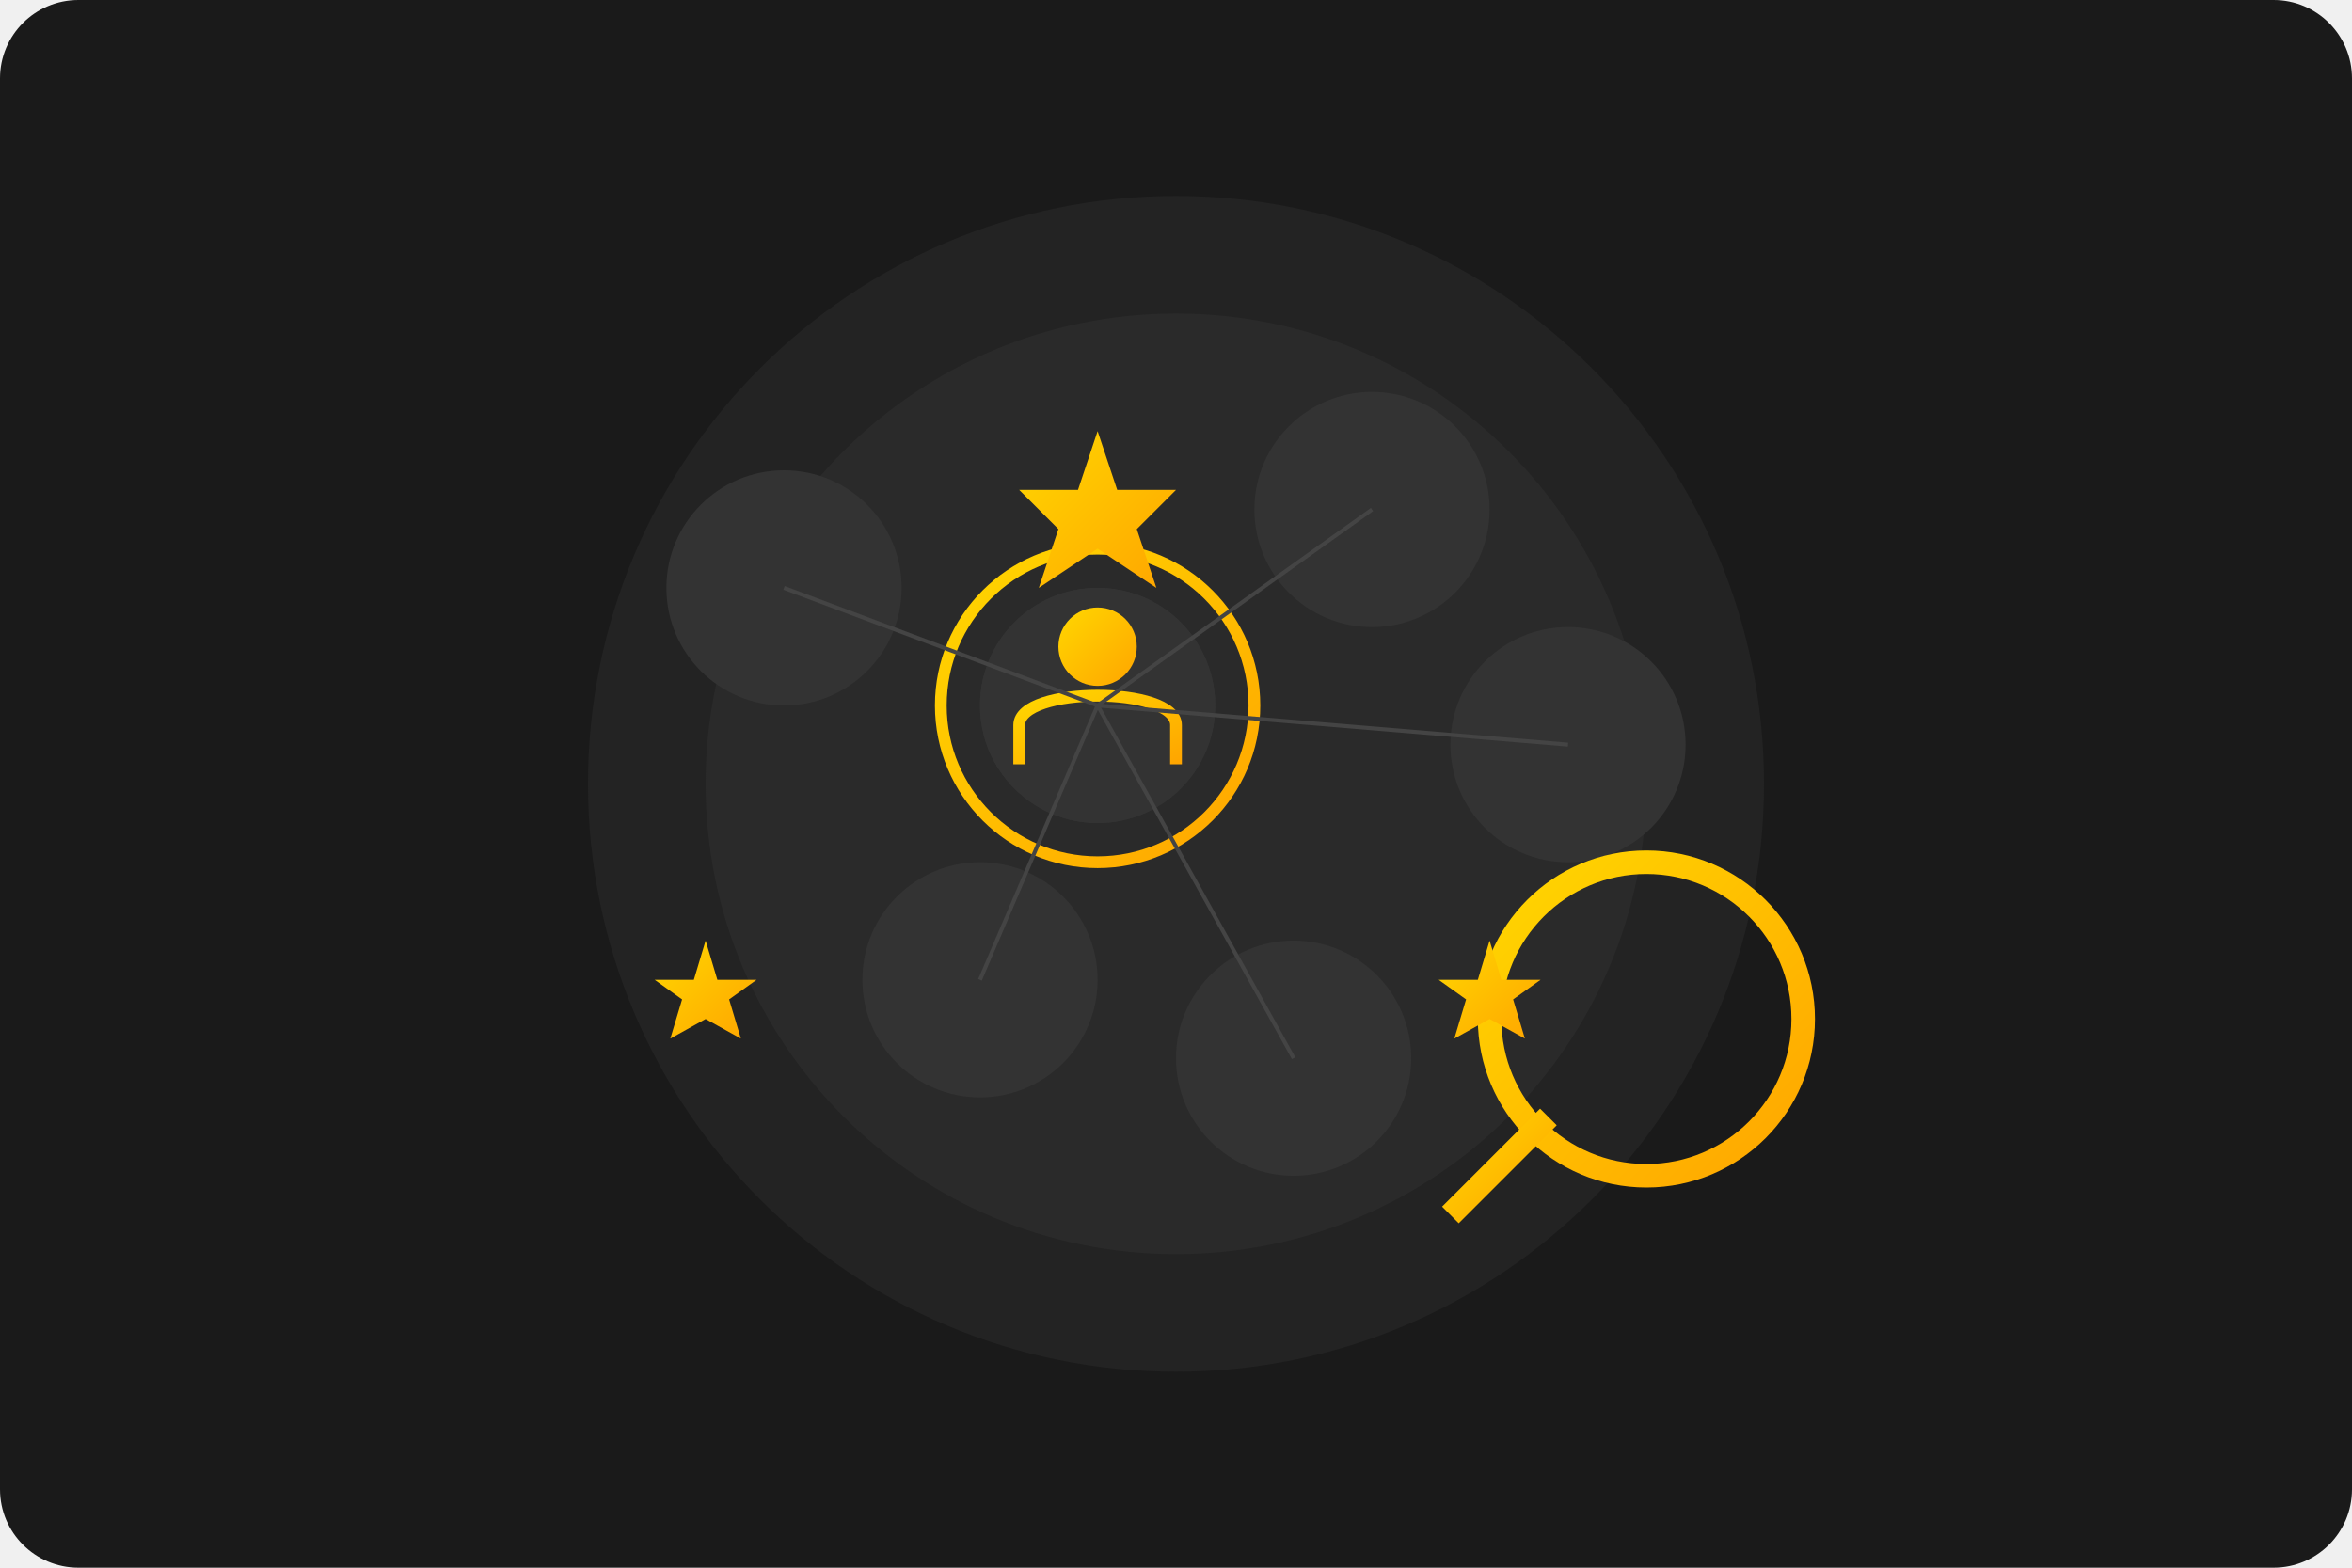
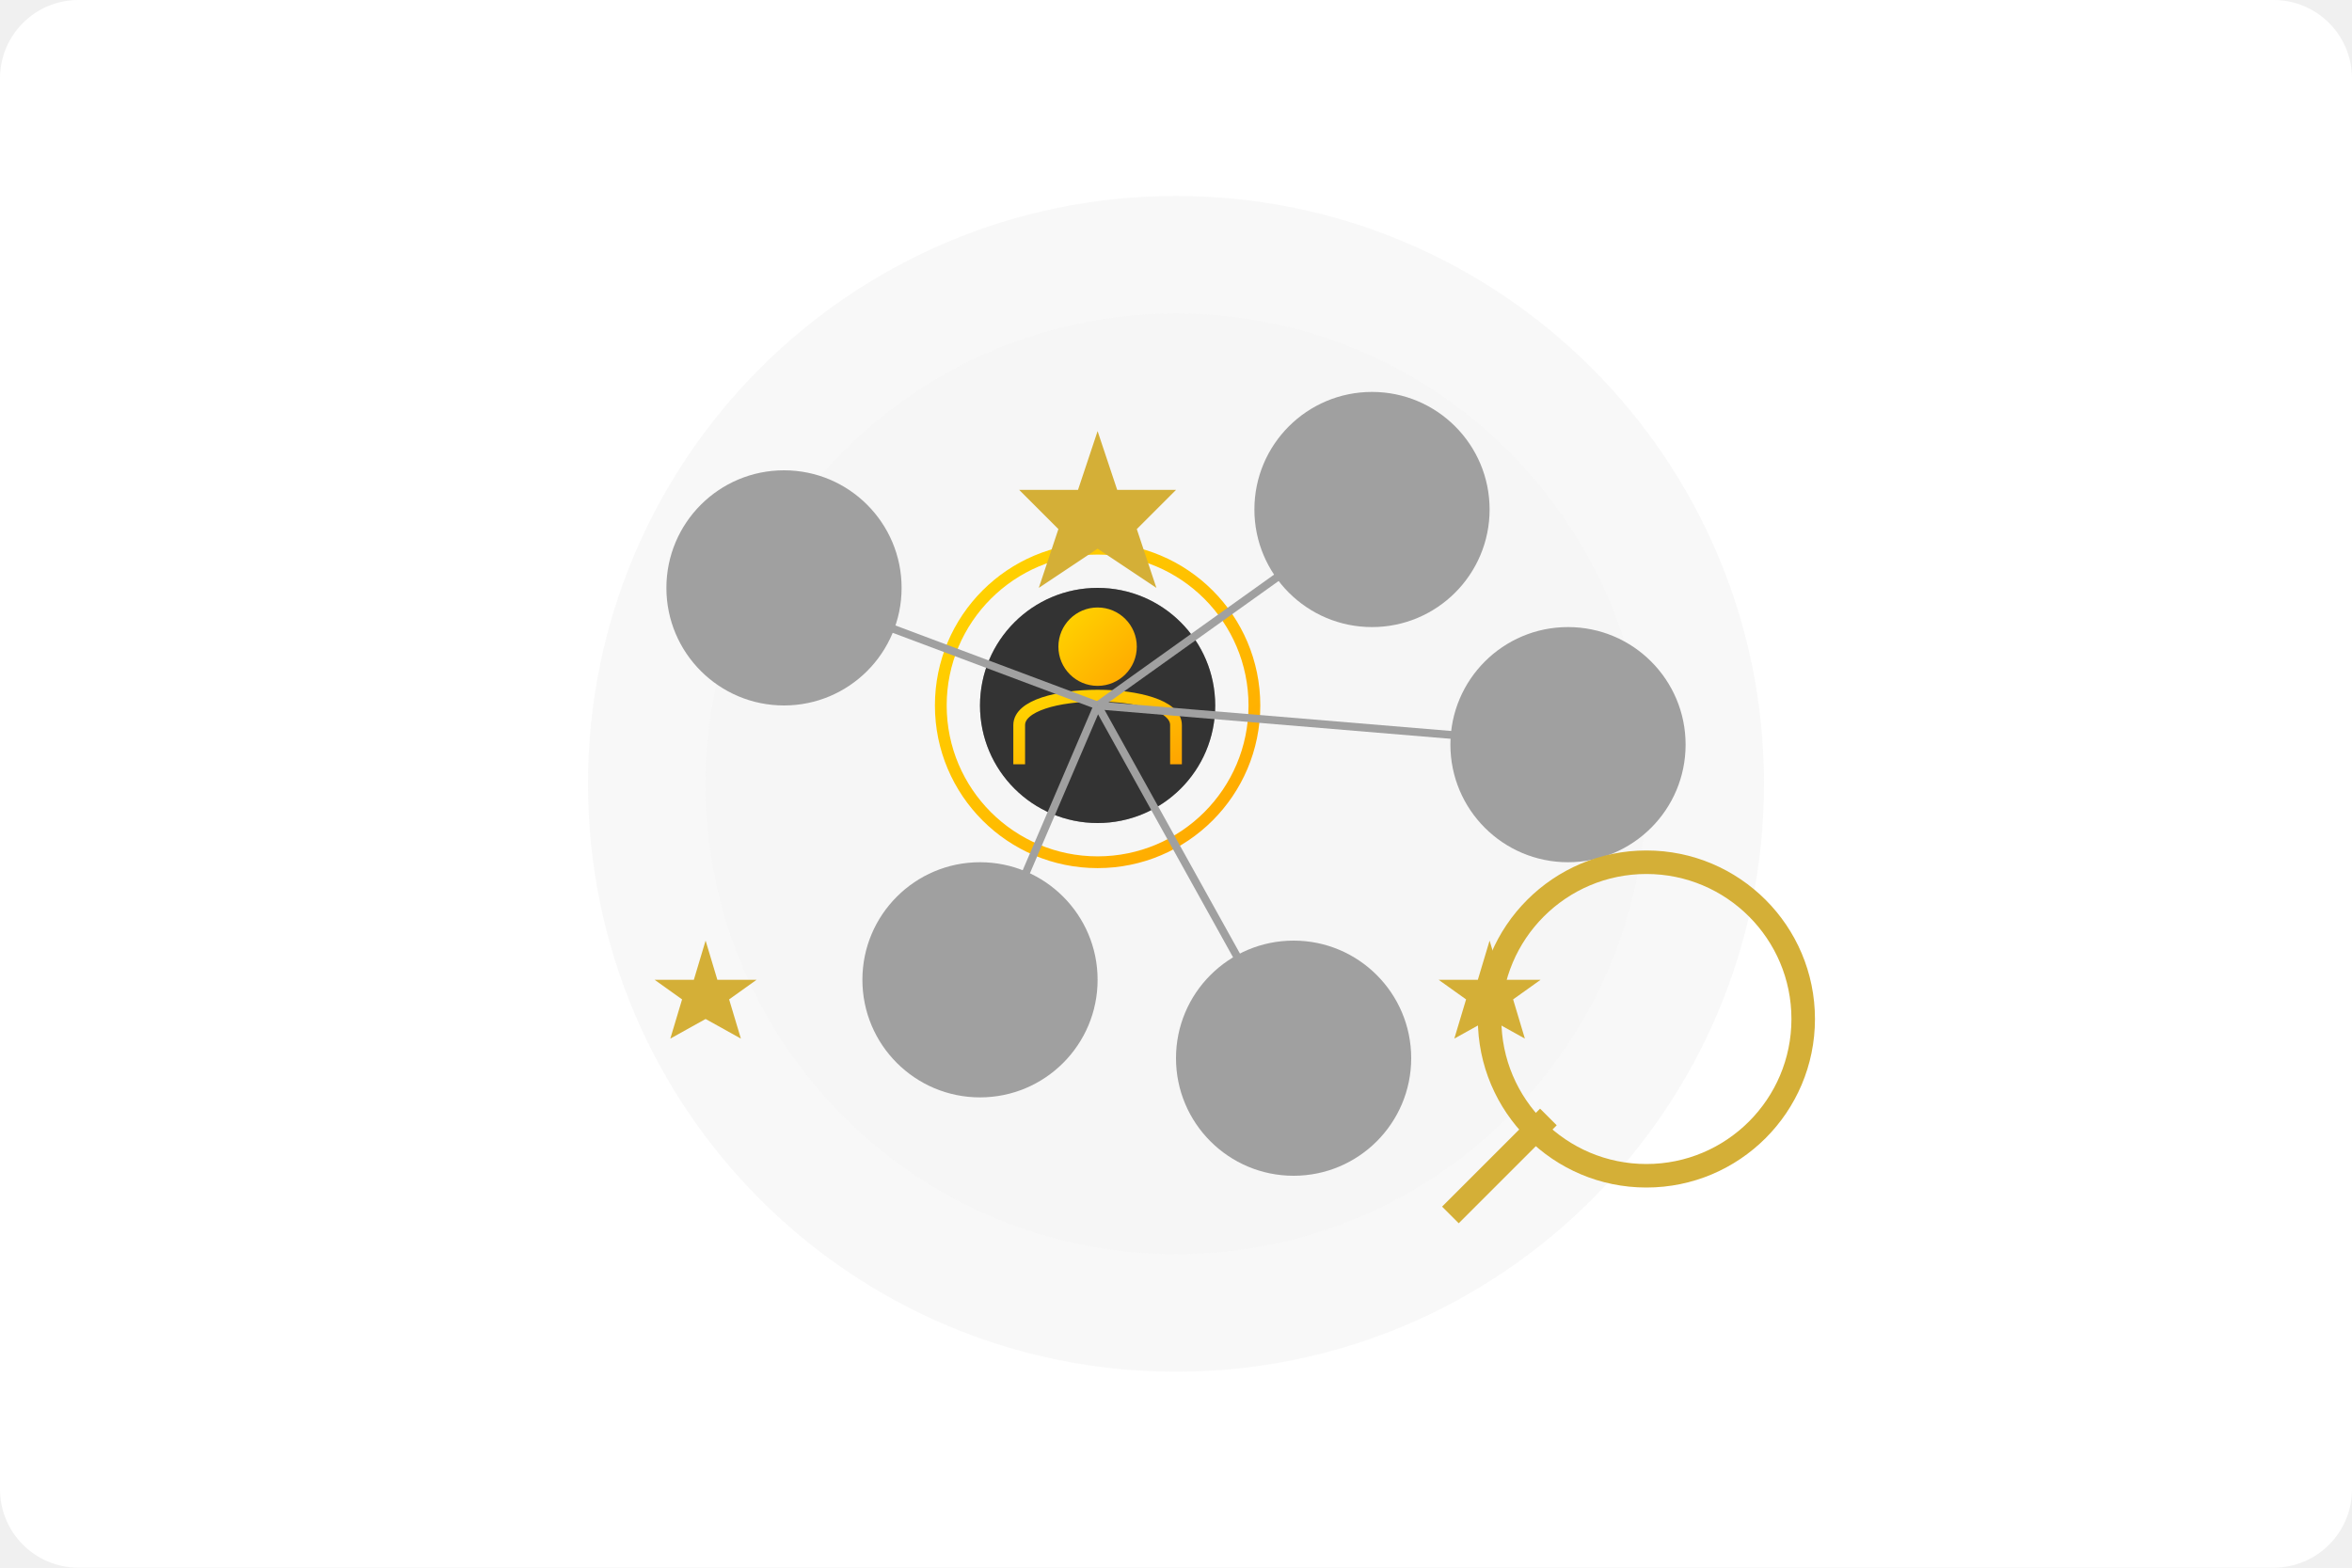
<svg xmlns="http://www.w3.org/2000/svg" width="600" height="400" viewBox="0 0 600 400" fill="none">
-   <rect width="600" height="400" rx="20" fill="#1A1A1A" />
-   <circle cx="300" cy="200" r="150" fill="#232323" />
-   <circle cx="300" cy="200" r="120" fill="#2A2A2A" />
-   <circle cx="200" cy="150" r="30" fill="#333333" />
-   <circle cx="280" cy="180" r="30" fill="#333333" />
-   <circle cx="350" cy="130" r="30" fill="#333333" />
-   <circle cx="400" cy="190" r="30" fill="#333333" />
-   <circle cx="250" cy="250" r="30" fill="#333333" />
-   <circle cx="330" cy="270" r="30" fill="#333333" />
+   <rect width="600" height="400" rx="20" fill="#FFFFFF" />
+   <circle cx="300" cy="200" r="150" fill="#F5F5F5" opacity="0.7" />
+   <circle cx="300" cy="200" r="120" fill="#F5F5F5" opacity="0.7" />
+   <circle cx="200" cy="150" r="30" fill="#A0A0A0" />
+   <circle cx="280" cy="180" r="30" fill="#A0A0A0" />
+   <circle cx="350" cy="130" r="30" fill="#A0A0A0" />
+   <circle cx="400" cy="190" r="30" fill="#A0A0A0" />
+   <circle cx="250" cy="250" r="30" fill="#A0A0A0" />
+   <circle cx="330" cy="270" r="30" fill="#A0A0A0" />
  <circle cx="280" cy="180" r="40" stroke="url(#goldGradient)" stroke-width="3" fill="none" />
  <circle cx="280" cy="180" r="30" fill="#333333" />
  <circle cx="280" cy="165" r="10" fill="url(#goldGradient)" />
  <path d="M260 195 L260 185 C260 175 300 175 300 185 L300 195" stroke="url(#goldGradient)" stroke-width="3" fill="none" />
-   <line x1="200" y1="150" x2="280" y2="180" stroke="#444444" stroke-width="1" />
-   <line x1="280" y1="180" x2="350" y2="130" stroke="#444444" stroke-width="1" />
-   <line x1="280" y1="180" x2="400" y2="190" stroke="#444444" stroke-width="1" />
-   <line x1="280" y1="180" x2="250" y2="250" stroke="#444444" stroke-width="1" />
-   <line x1="280" y1="180" x2="330" y2="270" stroke="#444444" stroke-width="1" />
-   <circle cx="420" cy="260" r="40" stroke="url(#goldGradient)" stroke-width="6" fill="none" />
-   <line x1="395" y1="285" x2="370" y2="310" stroke="url(#goldGradient)" stroke-width="6" />
-   <path d="M280 110 L285 125 L300 125 L290 135 L295 150 L280 140 L265 150 L270 135 L260 125 L275 125 Z" fill="url(#goldGradient)" />
-   <path d="M180 240 L183 250 L193 250 L186 255 L189 265 L180 260 L171 265 L174 255 L167 250 L177 250 Z" fill="url(#goldGradient)" />
-   <path d="M380 240 L383 250 L393 250 L386 255 L389 265 L380 260 L371 265 L374 255 L367 250 L377 250 Z" fill="url(#goldGradient)" />
+   <line x1="200" y1="150" x2="280" y2="180" stroke="#A0A0A0" stroke-width="2" />
+   <line x1="280" y1="180" x2="350" y2="130" stroke="#A0A0A0" stroke-width="2" />
+   <line x1="280" y1="180" x2="400" y2="190" stroke="#A0A0A0" stroke-width="2" />
+   <line x1="280" y1="180" x2="250" y2="250" stroke="#A0A0A0" stroke-width="2" />
+   <line x1="280" y1="180" x2="330" y2="270" stroke="#A0A0A0" stroke-width="2" />
+   <circle cx="420" cy="260" r="40" stroke="#D4AF37" stroke-width="6" fill="none" />
+   <line x1="395" y1="285" x2="370" y2="310" stroke="#D4AF37" stroke-width="6" />
+   <path d="M280 110 L285 125 L300 125 L290 135 L295 150 L280 140 L265 150 L270 135 L260 125 L275 125 Z" fill="#D4AF37" />
+   <path d="M180 240 L183 250 L193 250 L186 255 L189 265 L180 260 L171 265 L174 255 L167 250 L177 250 Z" fill="#D4AF37" />
+   <path d="M380 240 L383 250 L393 250 L386 255 L389 265 L380 260 L371 265 L374 255 L367 250 L377 250 Z" fill="#D4AF37" />
  <defs>
    <linearGradient id="goldGradient" x1="0%" y1="0%" x2="100%" y2="100%">
      <stop offset="0%" stop-color="#FFD700" />
      <stop offset="100%" stop-color="#FFA500" />
    </linearGradient>
  </defs>
</svg>
